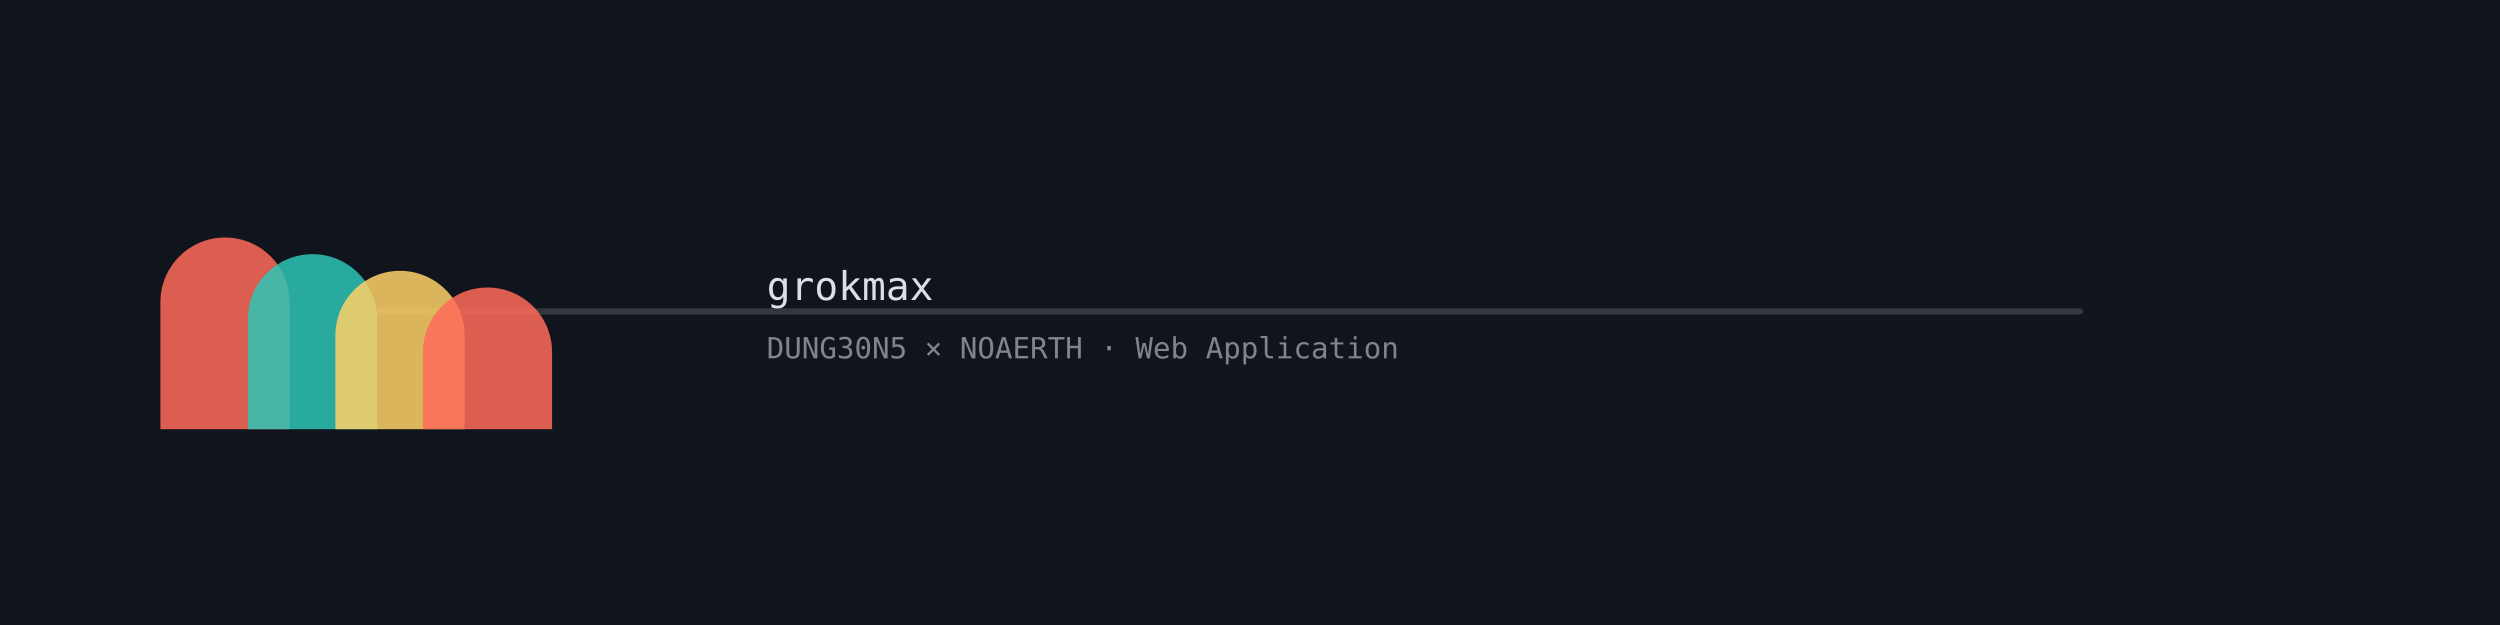
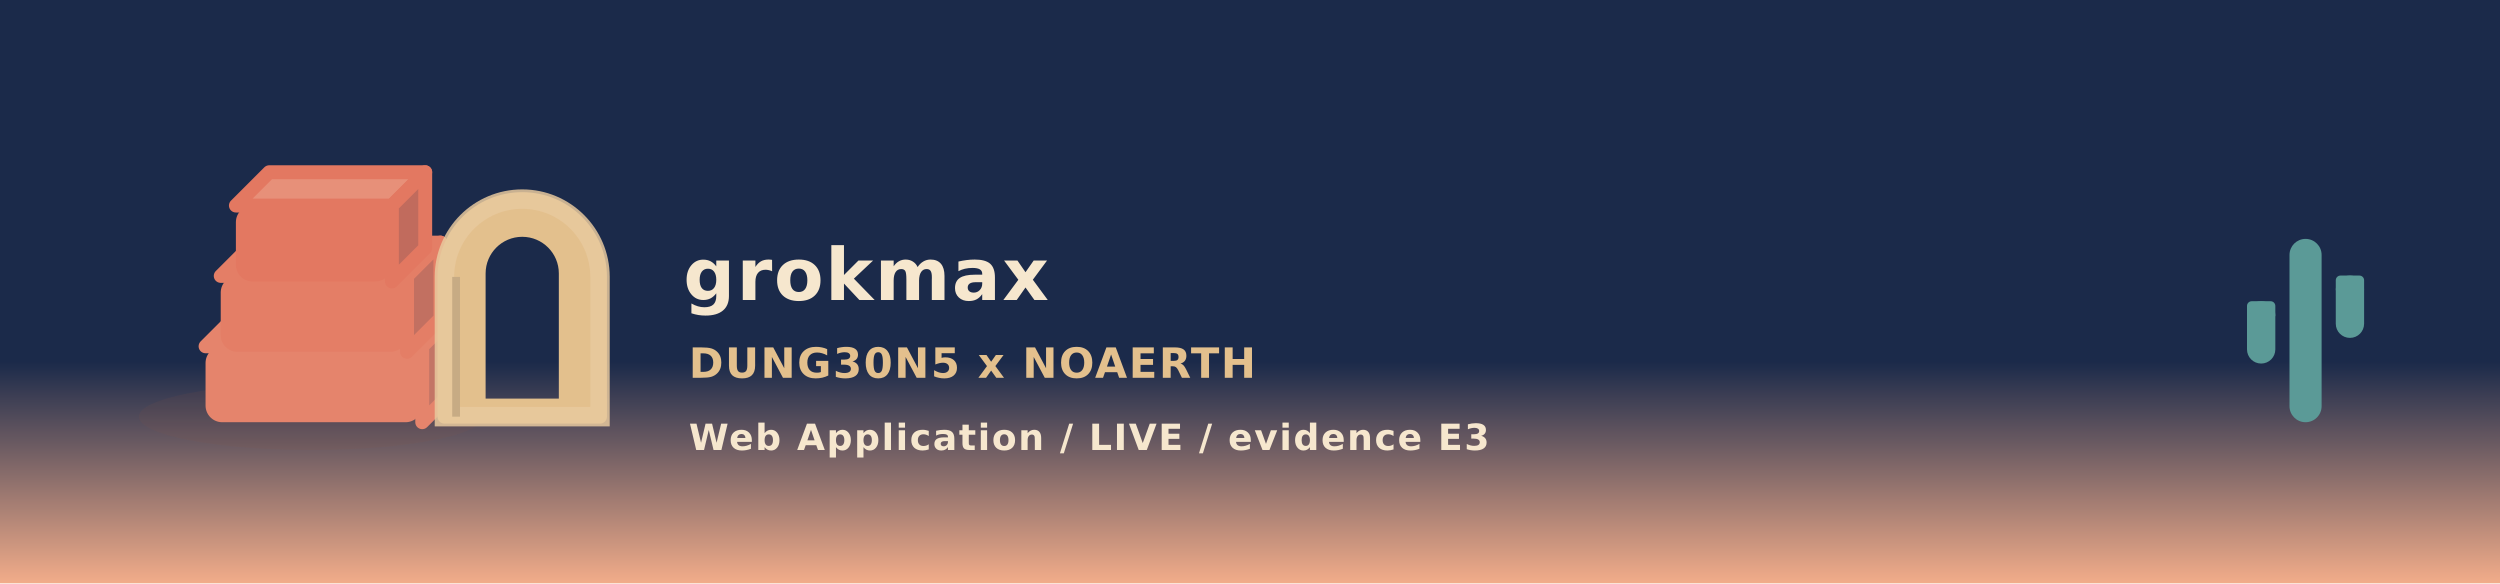
- <svg xmlns="http://www.w3.org/2000/svg" viewBox="0 0 1200 300" width="1200" height="300" role="img" aria-label="grokmax identity object">
-   <rect width="1200" height="300" fill="#10141c" />
-   <defs>
-     <linearGradient id="gft" x1="0" y1="0" x2="1" y2="1">
-       <stop offset="0%" stop-color="#ff6b5a" />
-       <stop offset="100%" stop-color="#2ec4b6" />
-     </linearGradient>
-   </defs>
-   <rect x="168.00" y="148.00" width="832.00" height="3.00" rx="2.00" fill="rgba(242,245,249,0.160)" opacity="1.00" />
-   <path d="M77.00,206.00 L77.00,145.00 A31.00,31.00 0 0 1 139.00,145.00 L139.00,206.00 Z" fill="rgba(255,107,90,0.850)" opacity="1.00" />
-   <path d="M119.00,206.00 L119.00,153.00 A31.00,31.00 0 0 1 181.00,153.00 L181.00,206.00 Z" fill="rgba(46,196,182,0.850)" opacity="1.00" />
-   <path d="M161.00,206.00 L161.00,161.00 A31.00,31.00 0 0 1 223.00,161.00 L223.00,206.00 Z" fill="rgba(255,209,102,0.850)" opacity="1.00" />
-   <path d="M203.00,206.00 L203.00,169.00 A31.00,31.00 0 0 1 265.00,169.00 L265.00,206.00 Z" fill="rgba(255,107,90,0.850)" opacity="1.00" />
-   <text x="368" y="144" font-family="ui-monospace,Menlo,monospace" font-size="19" fill="rgba(242,245,249,0.900)">grokmax</text>
-   <text x="368" y="172" font-family="ui-monospace,Menlo,monospace" font-size="14" fill="rgba(242,245,249,0.500)">DUNG30N5 × NOAERTH · Web Application</text>
+ <svg xmlns="http://www.w3.org/2000/svg" width="900" height="210" viewBox="0 0 900 210" role="img" aria-label="grokmax - identity object">
+   <linearGradient id="skyf" x1="0" y1="0" x2="0" y2="1">
+     <stop offset="0" stop-color="#1b2a4a" />
+     <stop offset="0.62" stop-color="#1b2a4a" />
+     <stop offset="1" stop-color="#f3ad8a" />
+   </linearGradient>
+   <rect width="900" height="210" fill="url(#skyf)" />
+   <rect x="0" y="352" width="900" height="-142" fill="#e3c08d" />
+   <rect x="0" y="352" width="900" height="3" fill="#e6c596" />
+   <ellipse cx="112" cy="150" rx="62" ry="12" fill="rgba(138,90,68,0.11)" />
+   <path d="M74,124.67 L152,124.67 L164,112.67 L86,112.67 Z" fill="#e99a82" stroke="#e5846c" stroke-width="5" stroke-linejoin="round" />
+   <path d="M152,124.67 L164,112.67 L164,140 L152,152 Z" fill="#c37566" stroke="#e5846c" stroke-width="5" stroke-linejoin="round" />
+   <rect x="74" y="124.67" width="78" height="27.33" rx="6" fill="#e5846c" />
+   <path d="M79.46,99.33 L146.54,99.33 L158.54,87.33 L91.46,87.33 Z" fill="#e8957d" stroke="#e47e66" stroke-width="5" stroke-linejoin="round" />
+   <path d="M146.54,99.33 L158.54,87.33 L158.54,114.67 L146.54,126.67 Z" fill="#c27061" stroke="#e47e66" stroke-width="5" stroke-linejoin="round" />
+   <rect x="79.46" y="99.33" width="67.08" height="27.33" rx="6" fill="#e47e66" />
+   <path d="M84.92,74 L141.08,74 L153.08,62 L96.92,62 Z" fill="#e79079" stroke="#e37861" stroke-width="5" stroke-linejoin="round" />
+   <path d="M141.08,74 L153.08,62 L153.08,89.33 L141.08,101.33 Z" fill="#c16b5d" stroke="#e37861" stroke-width="5" stroke-linejoin="round" />
+   <rect x="84.92" y="74" width="56.16" height="27.33" rx="6" fill="#e37861" />
+   <path d="M160,150 L160,99.68 A28,28 0 0 1 216,99.68 L216,150 Z M172.32,146 L172.32,98.43 A15.68,15.68 0 0 1 203.68,98.43 L203.68,146 Z" fill="#e3c08d" fill-rule="evenodd" stroke="#e3c08d" stroke-width="5" stroke-linejoin="round" />
+   <path d="M160,150 L160,99.68 A28,28 0 0 1 216,99.68 L216,150 Z" fill="none" stroke="#e8c99d" stroke-width="7" stroke-linecap="round" opacity="0.85" />
+   <rect x="162.8" y="99.68" width="2.8" height="50.32" fill="#c7ab84" />
+   <text x="246" y="108" font-family="Verdana,DejaVu Sans,sans-serif" font-size="26" font-weight="700" letter-spacing="0.6" fill="#f6e7ce" text-anchor="start">grokmax</text>
+   <text x="248" y="136" font-family="Verdana,DejaVu Sans,sans-serif" font-size="15" font-weight="700" letter-spacing="0.6" fill="#e3c08d" text-anchor="start">DUNG30N5 x NOAERTH</text>
+   <text x="248" y="162" font-family="Verdana,DejaVu Sans,sans-serif" font-size="13" font-weight="700" letter-spacing="0.6" fill="#f6e7ce" text-anchor="start">Web Application  /  LIVE  /  evidence E3</text>
+   <rect x="824.22" y="86" width="11.56" height="66" rx="5.78" fill="#5b9a97" />
+   <rect x="808.92" y="108.44" width="10.2" height="22.44" rx="5.1" fill="#5b9a97" />
+   <rect x="808.92" y="108.44" width="10.2" height="6.6" rx="1.7" fill="#5b9a97" />
+   <rect x="840.88" y="99.2" width="10.2" height="22.44" rx="5.1" fill="#5b9a97" />
+   <rect x="840.88" y="99.2" width="10.2" height="6.6" rx="1.7" fill="#5b9a97" />
</svg>
